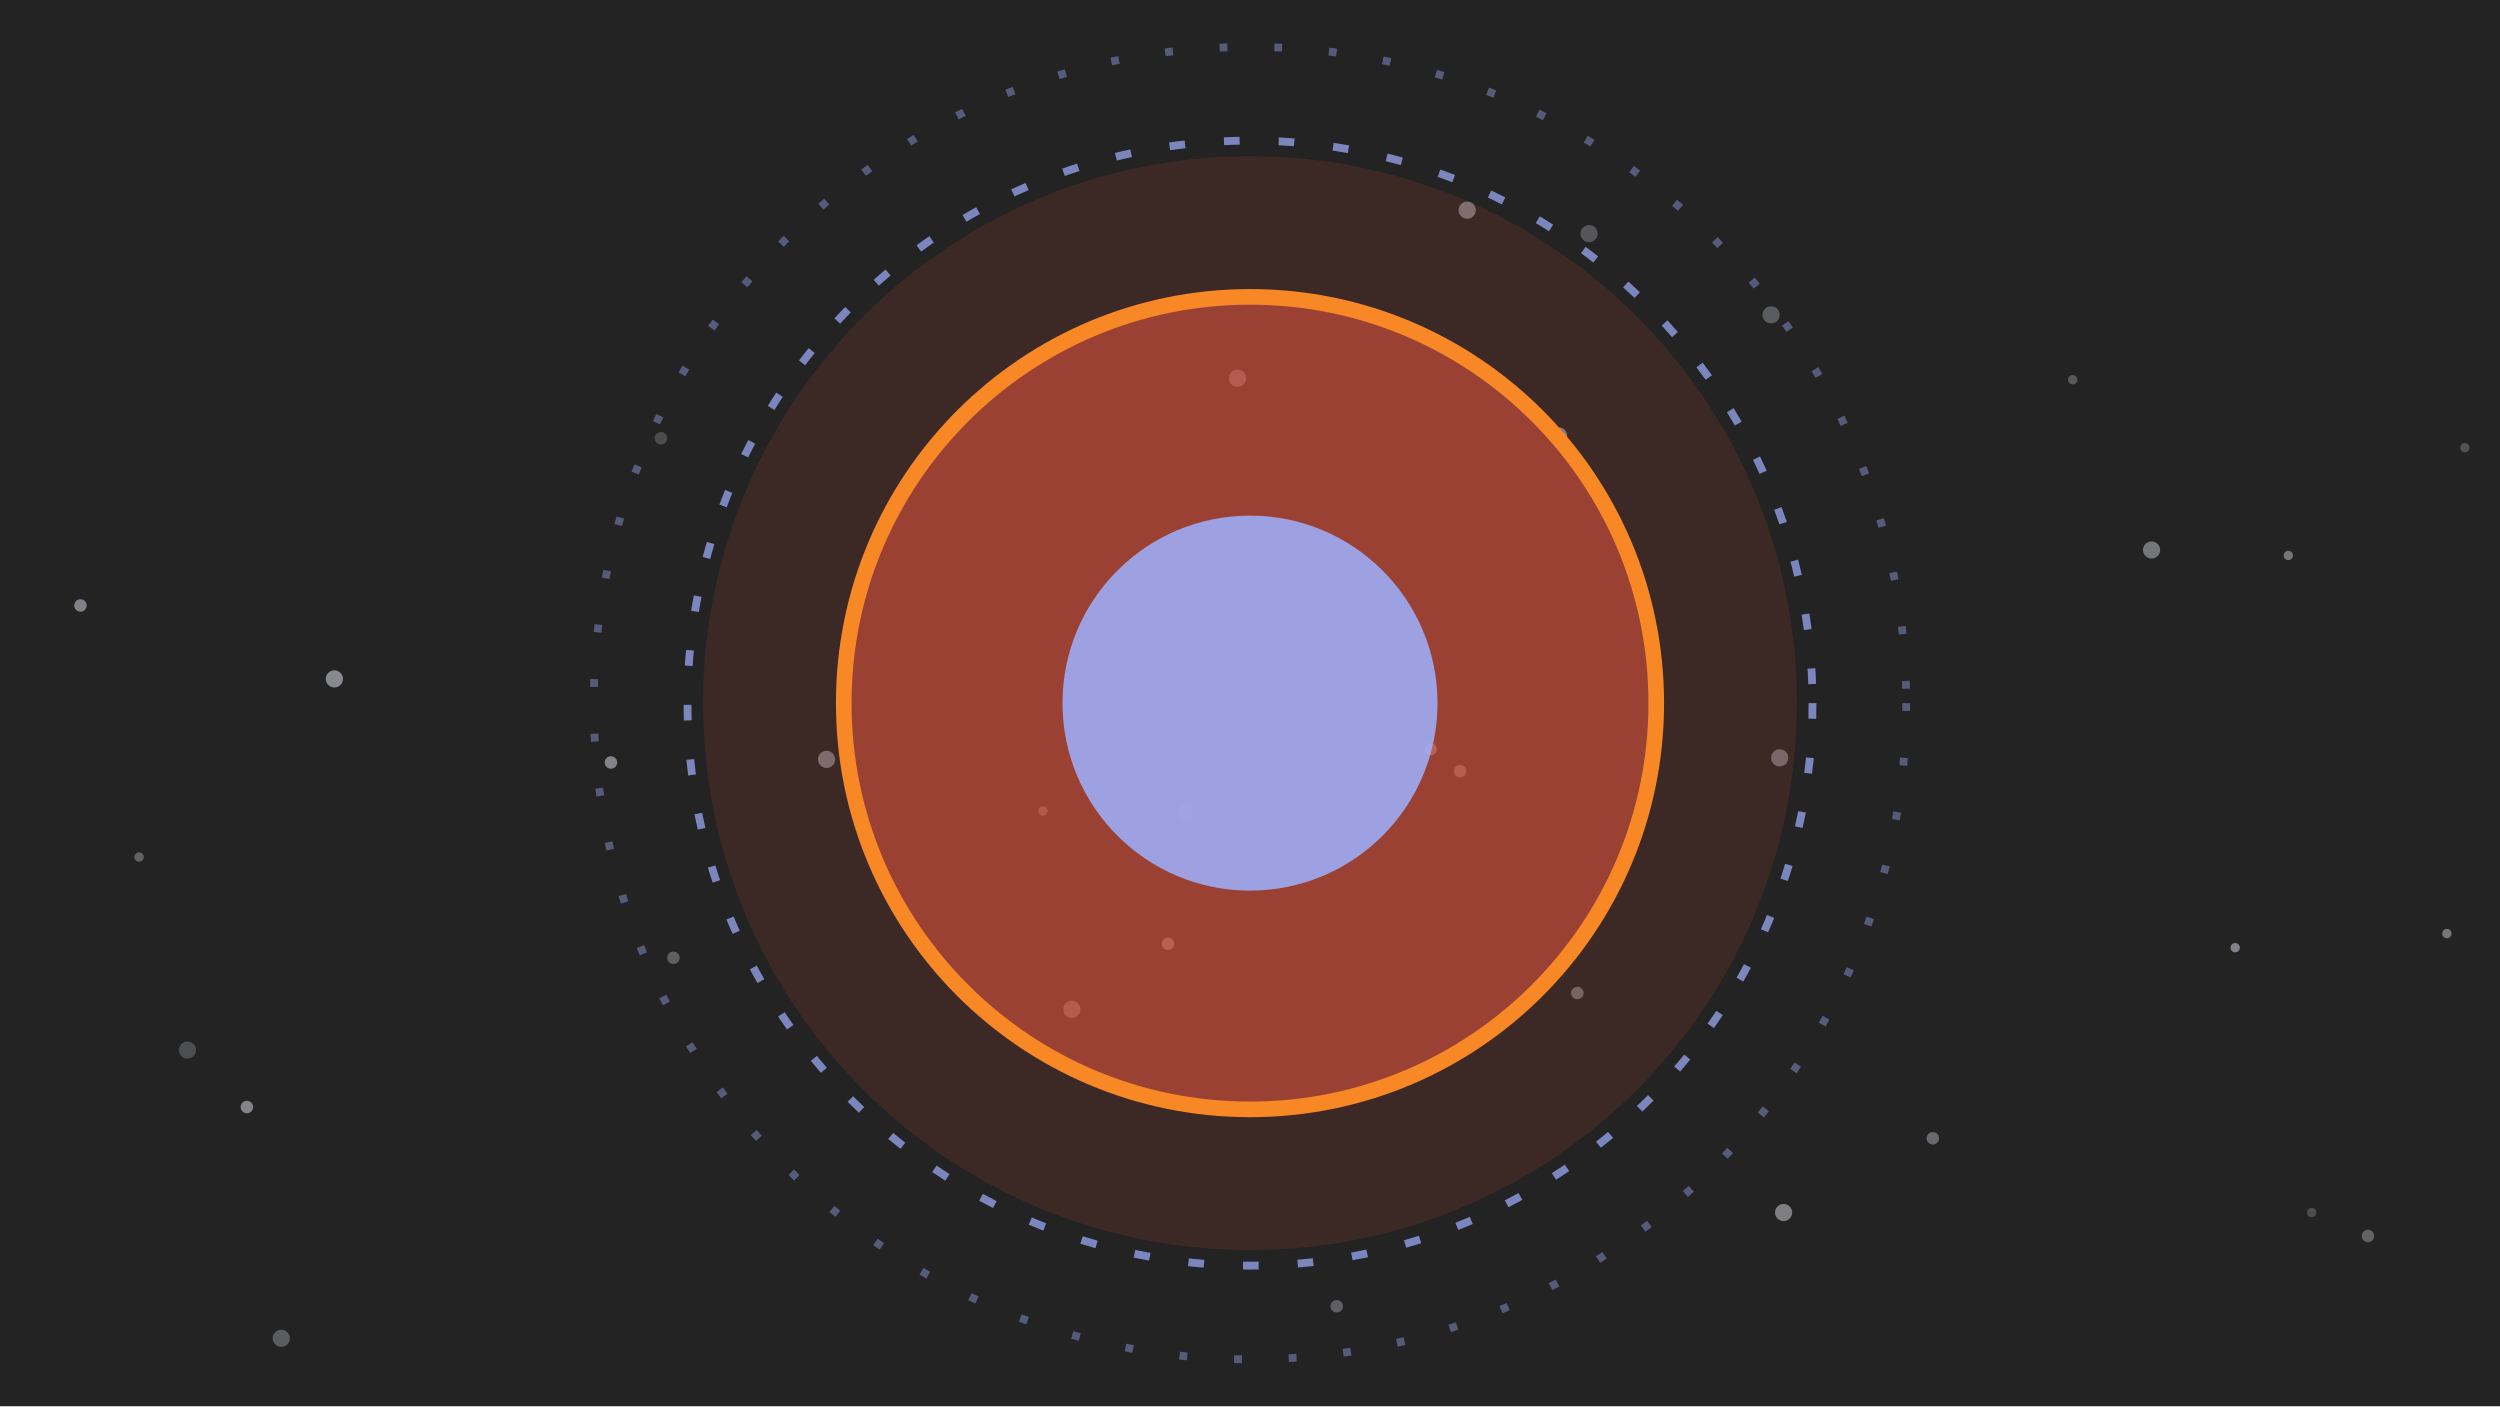
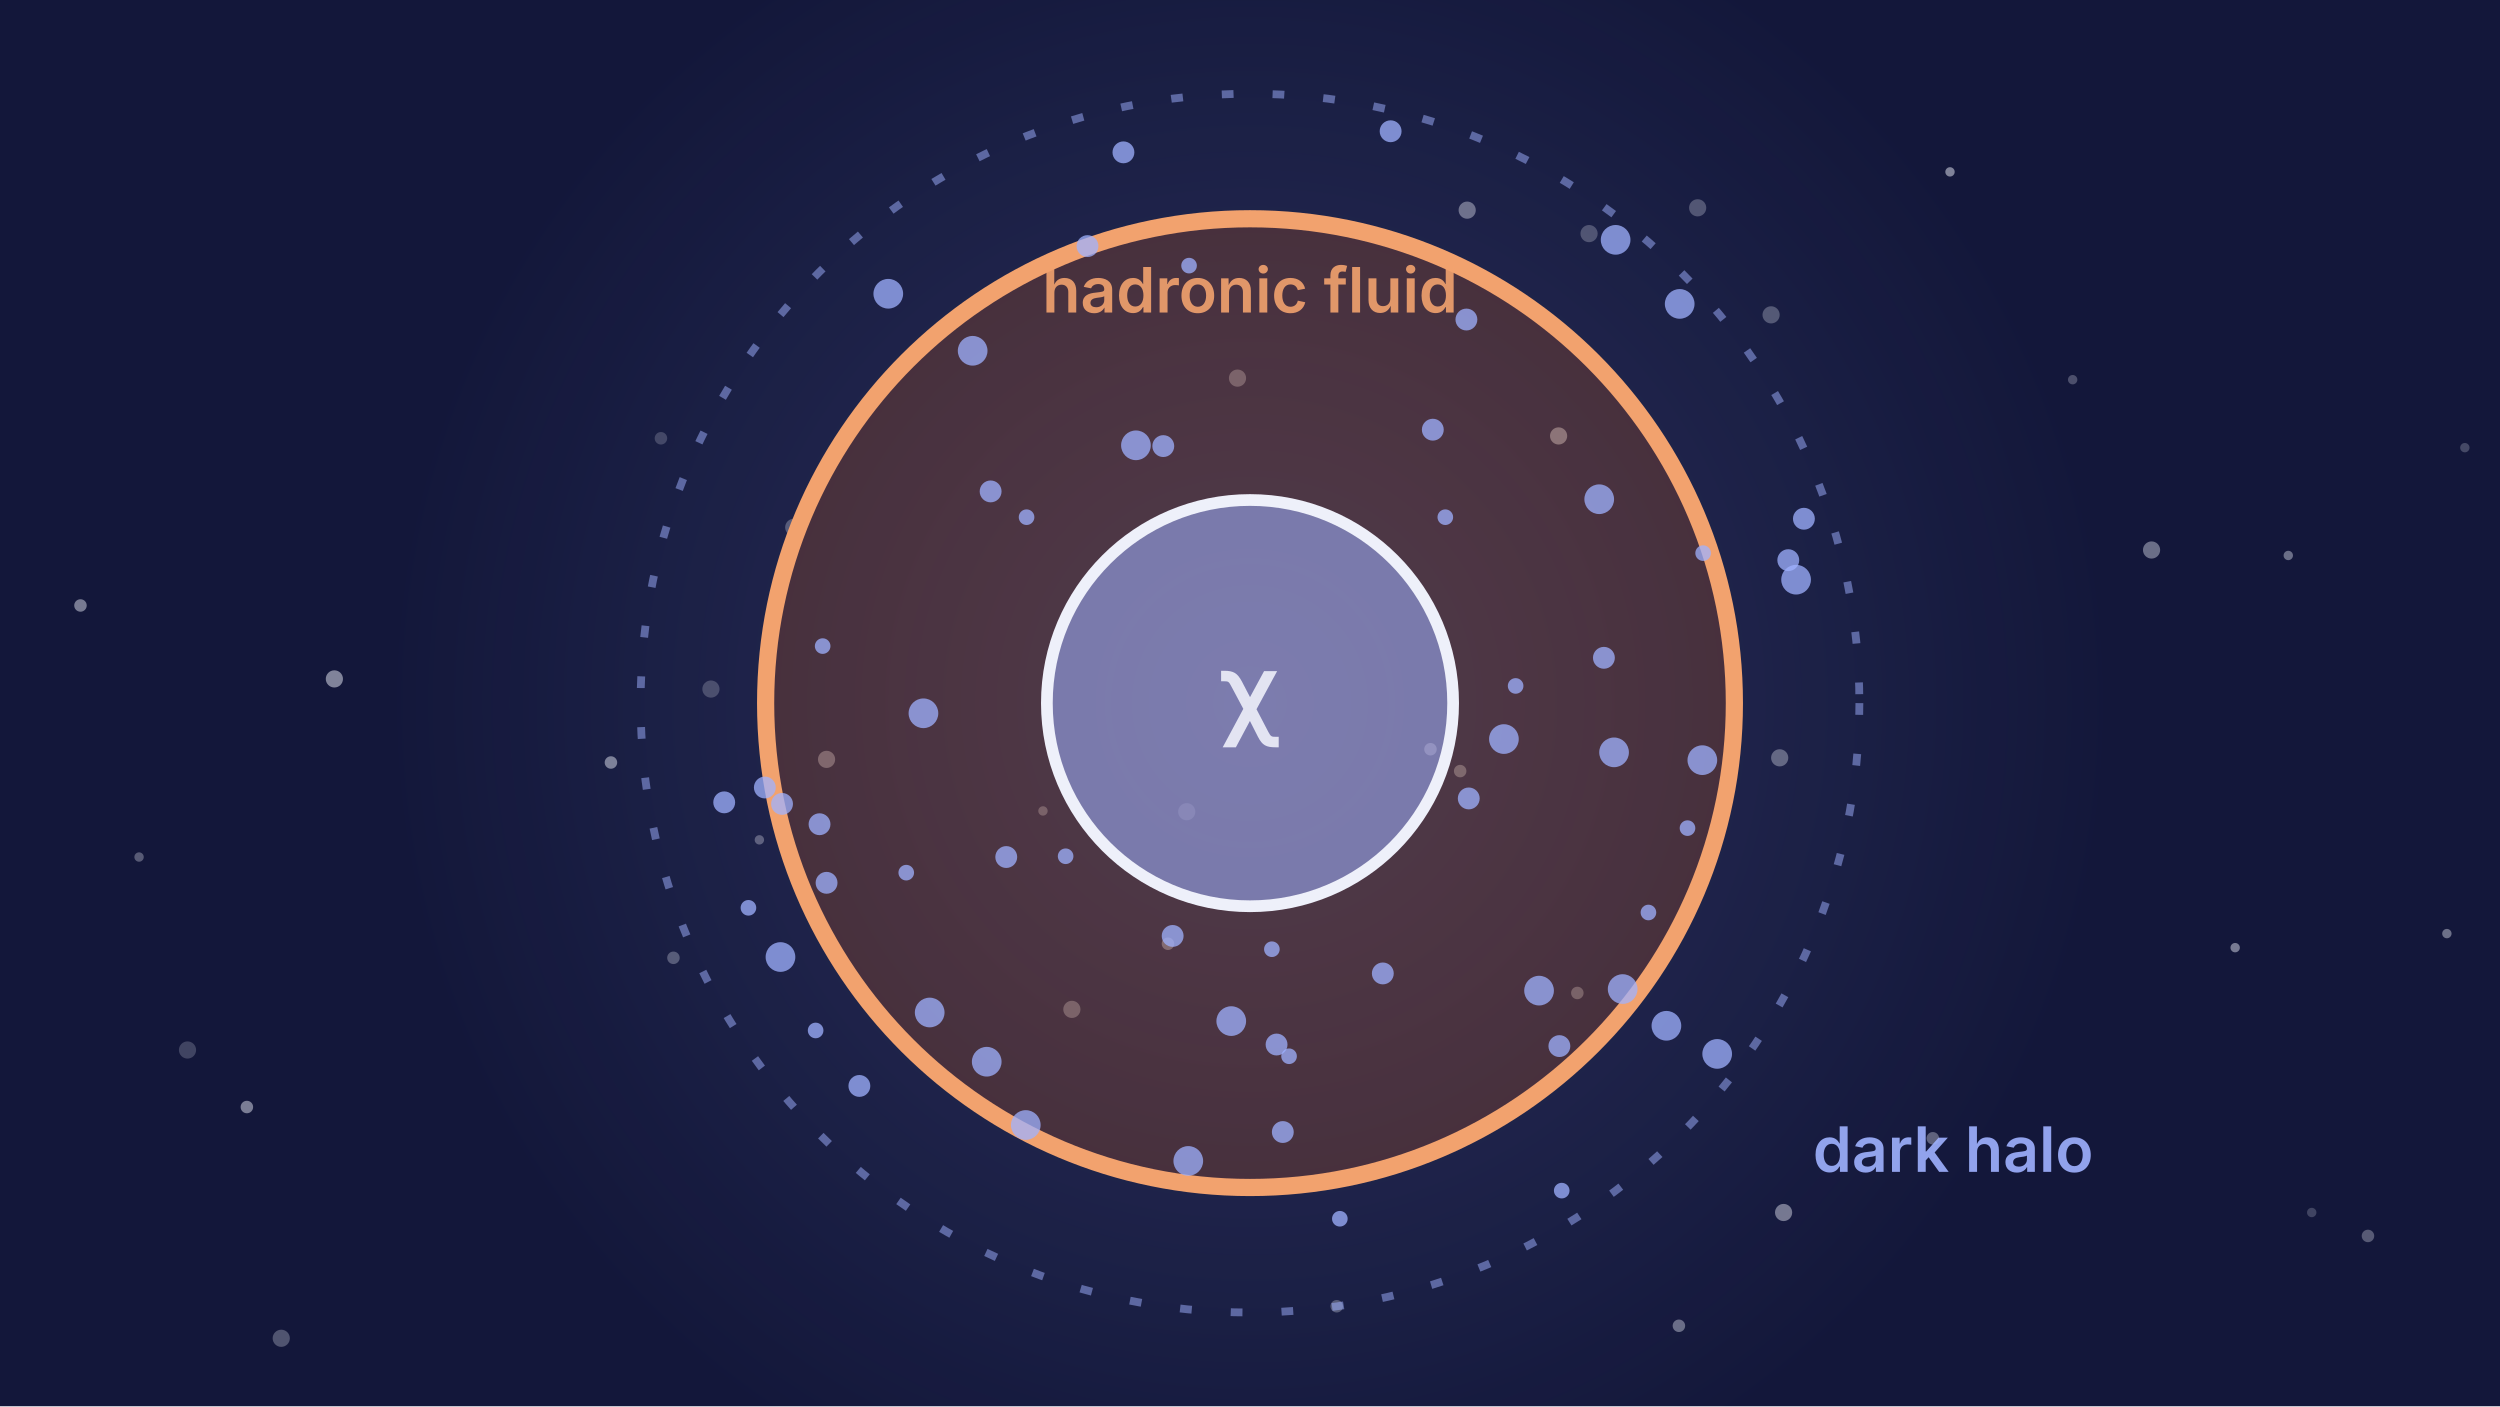
<svg xmlns="http://www.w3.org/2000/svg" viewBox="0 0 320 180" role="img" aria-hidden="true">
-   <rect width="320" height="180" fill="#232323" />
+   <rect width="320" height="180" fill="#13173A" />
+   <defs>
+     <radialGradient id="n4">
+       <stop offset="0" stop-color="#9FB1FF" stop-opacity="0.18" />
+       <stop offset="1" stop-color="#9FB1FF" stop-opacity="0" />
+     </radialGradient>
+   </defs>
+   <circle cx="160" cy="90" r="110" fill="url(#n4)" />
  <circle cx="78.2" cy="97.6" r="0.8" fill="#EEF0FA" opacity="0.47" />
  <circle cx="151.9" cy="103.9" r="1.1" fill="#EEF0FA" opacity="0.20" />
  <circle cx="265.3" cy="48.6" r="0.6" fill="#EEF0FA" opacity="0.26" />
  <circle cx="227.8" cy="97.0" r="1.1" fill="#EEF0FA" opacity="0.34" />
  <circle cx="203.4" cy="29.9" r="1.1" fill="#EEF0FA" opacity="0.25" />
  <circle cx="292.9" cy="71.1" r="0.6" fill="#EEF0FA" opacity="0.40" />
  <circle cx="24.0" cy="134.4" r="1.1" fill="#EEF0FA" opacity="0.21" />
  <circle cx="247.4" cy="145.7" r="0.8" fill="#EEF0FA" opacity="0.34" />
  <circle cx="228.3" cy="155.2" r="1.1" fill="#EEF0FA" opacity="0.44" />
  <circle cx="137.2" cy="129.2" r="1.1" fill="#EEF0FA" opacity="0.33" />
  <circle cx="295.9" cy="155.2" r="0.6" fill="#EEF0FA" opacity="0.21" />
  <circle cx="158.4" cy="48.4" r="1.1" fill="#EEF0FA" opacity="0.33" />
  <circle cx="199.5" cy="55.8" r="1.1" fill="#EEF0FA" opacity="0.45" />
  <circle cx="183.1" cy="95.9" r="0.8" fill="#EEF0FA" opacity="0.38" />
  <circle cx="286.1" cy="121.3" r="0.6" fill="#EEF0FA" opacity="0.46" />
  <circle cx="313.2" cy="119.5" r="0.6" fill="#EEF0FA" opacity="0.41" />
  <circle cx="105.8" cy="97.2" r="1.1" fill="#EEF0FA" opacity="0.37" />
  <circle cx="226.7" cy="40.3" r="1.1" fill="#EEF0FA" opacity="0.28" />
  <circle cx="42.8" cy="86.9" r="1.1" fill="#EEF0FA" opacity="0.50" />
  <circle cx="31.6" cy="141.7" r="0.8" fill="#EEF0FA" opacity="0.47" />
  <circle cx="10.3" cy="77.5" r="0.8" fill="#EEF0FA" opacity="0.46" />
  <circle cx="17.8" cy="109.7" r="0.6" fill="#EEF0FA" opacity="0.31" />
  <circle cx="186.9" cy="98.7" r="0.8" fill="#EEF0FA" opacity="0.35" />
  <circle cx="315.5" cy="57.3" r="0.6" fill="#EEF0FA" opacity="0.23" />
  <circle cx="171.1" cy="167.2" r="0.8" fill="#EEF0FA" opacity="0.29" />
  <circle cx="86.2" cy="122.6" r="0.8" fill="#EEF0FA" opacity="0.29" />
  <circle cx="303.1" cy="158.2" r="0.8" fill="#EEF0FA" opacity="0.31" />
  <circle cx="275.4" cy="70.4" r="1.1" fill="#EEF0FA" opacity="0.40" />
  <circle cx="36.0" cy="171.3" r="1.1" fill="#EEF0FA" opacity="0.28" />
  <circle cx="201.9" cy="127.1" r="0.8" fill="#EEF0FA" opacity="0.33" />
  <circle cx="84.6" cy="56.1" r="0.8" fill="#EEF0FA" opacity="0.20" />
  <circle cx="133.5" cy="103.8" r="0.6" fill="#EEF0FA" opacity="0.31" />
  <circle cx="187.8" cy="26.9" r="1.1" fill="#EEF0FA" opacity="0.39" />
  <circle cx="149.5" cy="120.8" r="0.8" fill="#EEF0FA" opacity="0.38" />
-   <circle cx="160" cy="90" r="70" fill="#e8553f" opacity=".13" />
-   <circle cx="160" cy="90" r="52" fill="#e8553f" opacity=".55" />
-   <circle cx="160" cy="90" r="52" fill="none" stroke="#F88826" stroke-width="2" />
-   <circle cx="160" cy="90" r="24" fill="#9FB1FF" opacity=".85" />
-   <circle cx="160" cy="90" r="72" fill="none" stroke="#9FB1FF" stroke-dasharray="2 5" opacity=".7" />
-   <circle cx="160" cy="90" r="84" fill="none" stroke="#9FB1FF" stroke-dasharray="1 6" opacity=".4" />
+   <circle cx="91.0" cy="88.2" r="1.1" fill="#EEF0FA" opacity="0.22" />
+   <circle cx="214.9" cy="169.7" r="0.8" fill="#EEF0FA" opacity="0.39" />
+   <circle cx="97.2" cy="107.5" r="0.6" fill="#EEF0FA" opacity="0.31" />
+   <circle cx="101.6" cy="67.5" r="1.1" fill="#EEF0FA" opacity="0.28" />
+   <circle cx="249.6" cy="22.0" r="0.6" fill="#EEF0FA" opacity="0.49" />
+   <circle cx="217.3" cy="26.6" r="1.1" fill="#EEF0FA" opacity="0.27" />
+   <circle cx="160" cy="90" r="78" fill="none" stroke="#9FB1FF" stroke-dasharray="1.5 5" opacity=".5" />
+   <circle cx="160" cy="90" r="62" fill="#B4531B" opacity=".28" />
+   <circle cx="160" cy="90" r="62" fill="none" stroke="#F2A26E" stroke-width="2.2" />
+   <circle cx="160" cy="90" r="26" fill="#9FB1FF" opacity=".55" />
+   <circle cx="160" cy="90" r="26" fill="none" stroke="#EEF0FA" stroke-width="1.5" />
+   <circle cx="164.2" cy="144.9" r="1.4" fill="#9FB1FF" opacity=".75" />
+   <circle cx="204.7" cy="63.9" r="1.9" fill="#9FB1FF" opacity=".75" />
+   <circle cx="188.0" cy="102.2" r="1.4" fill="#9FB1FF" opacity=".75" />
+   <circle cx="157.6" cy="130.7" r="1.9" fill="#9FB1FF" opacity=".75" />
+   <circle cx="92.7" cy="102.7" r="1.4" fill="#9FB1FF" opacity=".75" />
+   <circle cx="104.4" cy="131.9" r="1" fill="#9FB1FF" opacity=".75" />
+   <circle cx="113.7" cy="37.6" r="1.9" fill="#9FB1FF" opacity=".75" />
+   <circle cx="136.4" cy="109.6" r="1" fill="#9FB1FF" opacity=".75" />
+   <circle cx="199.9" cy="152.4" r="1" fill="#9FB1FF" opacity=".75" />
+   <circle cx="150.1" cy="119.8" r="1.4" fill="#9FB1FF" opacity=".75" />
+   <circle cx="97.9" cy="100.8" r="1.4" fill="#9FB1FF" opacity=".75" />
+   <circle cx="143.8" cy="19.5" r="1.4" fill="#9FB1FF" opacity=".75" />
+   <circle cx="152.2" cy="34.0" r="1" fill="#9FB1FF" opacity=".75" />
+   <circle cx="185.0" cy="66.2" r="1" fill="#9FB1FF" opacity=".75" />
+   <circle cx="118.2" cy="91.3" r="1.9" fill="#9FB1FF" opacity=".75" />
+   <circle cx="105.8" cy="113.0" r="1.4" fill="#9FB1FF" opacity=".75" />
+   <circle cx="99.9" cy="122.5" r="1.9" fill="#9FB1FF" opacity=".75" />
+   <circle cx="126.3" cy="135.9" r="1.9" fill="#9FB1FF" opacity=".75" />
+   <circle cx="165.0" cy="135.2" r="1" fill="#9FB1FF" opacity=".75" />
+   <circle cx="206.8" cy="30.7" r="1.9" fill="#9FB1FF" opacity=".75" />
+   <circle cx="139.2" cy="31.5" r="1.4" fill="#9FB1FF" opacity=".75" />
+   <circle cx="229.9" cy="74.2" r="1.9" fill="#9FB1FF" opacity=".75" />
+   <circle cx="207.7" cy="126.6" r="1.9" fill="#9FB1FF" opacity=".75" />
+   <circle cx="187.7" cy="40.9" r="1.4" fill="#9FB1FF" opacity=".75" />
+   <circle cx="197.0" cy="126.8" r="1.9" fill="#9FB1FF" opacity=".75" />
+   <circle cx="194.0" cy="87.8" r="1" fill="#9FB1FF" opacity=".75" />
+   <circle cx="128.8" cy="109.7" r="1.4" fill="#9FB1FF" opacity=".75" />
+   <circle cx="116.0" cy="111.7" r="1" fill="#9FB1FF" opacity=".75" />
+   <circle cx="216.0" cy="106.0" r="1" fill="#9FB1FF" opacity=".75" />
+   <circle cx="119.0" cy="129.6" r="1.9" fill="#9FB1FF" opacity=".75" />
+   <circle cx="215.0" cy="38.9" r="1.9" fill="#9FB1FF" opacity=".75" />
+   <circle cx="162.8" cy="121.5" r="1" fill="#9FB1FF" opacity=".75" />
+   <circle cx="211.0" cy="116.8" r="1" fill="#9FB1FF" opacity=".75" />
+   <circle cx="230.9" cy="66.4" r="1.4" fill="#9FB1FF" opacity=".75" />
+   <circle cx="131.4" cy="66.2" r="1" fill="#9FB1FF" opacity=".75" />
+   <circle cx="205.3" cy="84.2" r="1.4" fill="#9FB1FF" opacity=".75" />
+   <circle cx="228.9" cy="71.7" r="1.4" fill="#9FB1FF" opacity=".75" />
+   <circle cx="110.0" cy="139.0" r="1.4" fill="#9FB1FF" opacity=".75" />
+   <circle cx="124.5" cy="44.9" r="1.9" fill="#9FB1FF" opacity=".75" />
+   <circle cx="219.8" cy="134.9" r="1.9" fill="#9FB1FF" opacity=".75" />
+   <circle cx="152.1" cy="148.6" r="1.9" fill="#9FB1FF" opacity=".75" />
+   <circle cx="163.4" cy="133.7" r="1.4" fill="#9FB1FF" opacity=".75" />
+   <circle cx="105.3" cy="82.7" r="1" fill="#9FB1FF" opacity=".75" />
+   <circle cx="178.0" cy="16.8" r="1.4" fill="#9FB1FF" opacity=".75" />
+   <circle cx="217.9" cy="97.3" r="1.9" fill="#9FB1FF" opacity=".75" />
+   <circle cx="199.6" cy="133.9" r="1.4" fill="#9FB1FF" opacity=".75" />
+   <circle cx="100.1" cy="102.9" r="1.4" fill="#9FB1FF" opacity=".75" />
+   <circle cx="126.8" cy="62.9" r="1.4" fill="#9FB1FF" opacity=".75" />
+   <circle cx="192.5" cy="94.6" r="1.9" fill="#9FB1FF" opacity=".75" />
+   <circle cx="206.6" cy="96.3" r="1.9" fill="#9FB1FF" opacity=".75" />
+   <circle cx="104.9" cy="105.5" r="1.4" fill="#9FB1FF" opacity=".75" />
+   <circle cx="177.0" cy="124.6" r="1.4" fill="#9FB1FF" opacity=".75" />
+   <circle cx="183.4" cy="55.0" r="1.4" fill="#9FB1FF" opacity=".75" />
+   <circle cx="213.3" cy="131.3" r="1.9" fill="#9FB1FF" opacity=".75" />
+   <circle cx="145.4" cy="57.0" r="1.9" fill="#9FB1FF" opacity=".75" />
+   <circle cx="171.5" cy="156.0" r="1" fill="#9FB1FF" opacity=".75" />
+   <circle cx="131.3" cy="144.0" r="1.9" fill="#9FB1FF" opacity=".75" />
+   <circle cx="148.9" cy="57.1" r="1.4" fill="#9FB1FF" opacity=".75" />
+   <circle cx="218.0" cy="70.8" r="1" fill="#9FB1FF" opacity=".75" />
+   <circle cx="95.8" cy="116.2" r="1" fill="#9FB1FF" opacity=".75" />
+   <text x="160" y="93" fill="#EEF0FA" font-family="Inter,Segoe UI,Arial,sans-serif" font-size="13" font-weight="600" text-anchor="middle" opacity="0.9">χ</text>
+   <text x="160" y="40" fill="#F2A26E" font-family="Inter,Segoe UI,Arial,sans-serif" font-size="8" font-weight="600" text-anchor="middle" opacity="0.9">hadronic fluid</text>
+   <text x="250" y="150" fill="#9FB1FF" font-family="Inter,Segoe UI,Arial,sans-serif" font-size="8" font-weight="600" text-anchor="middle" opacity="0.9">dark halo</text>
</svg>
